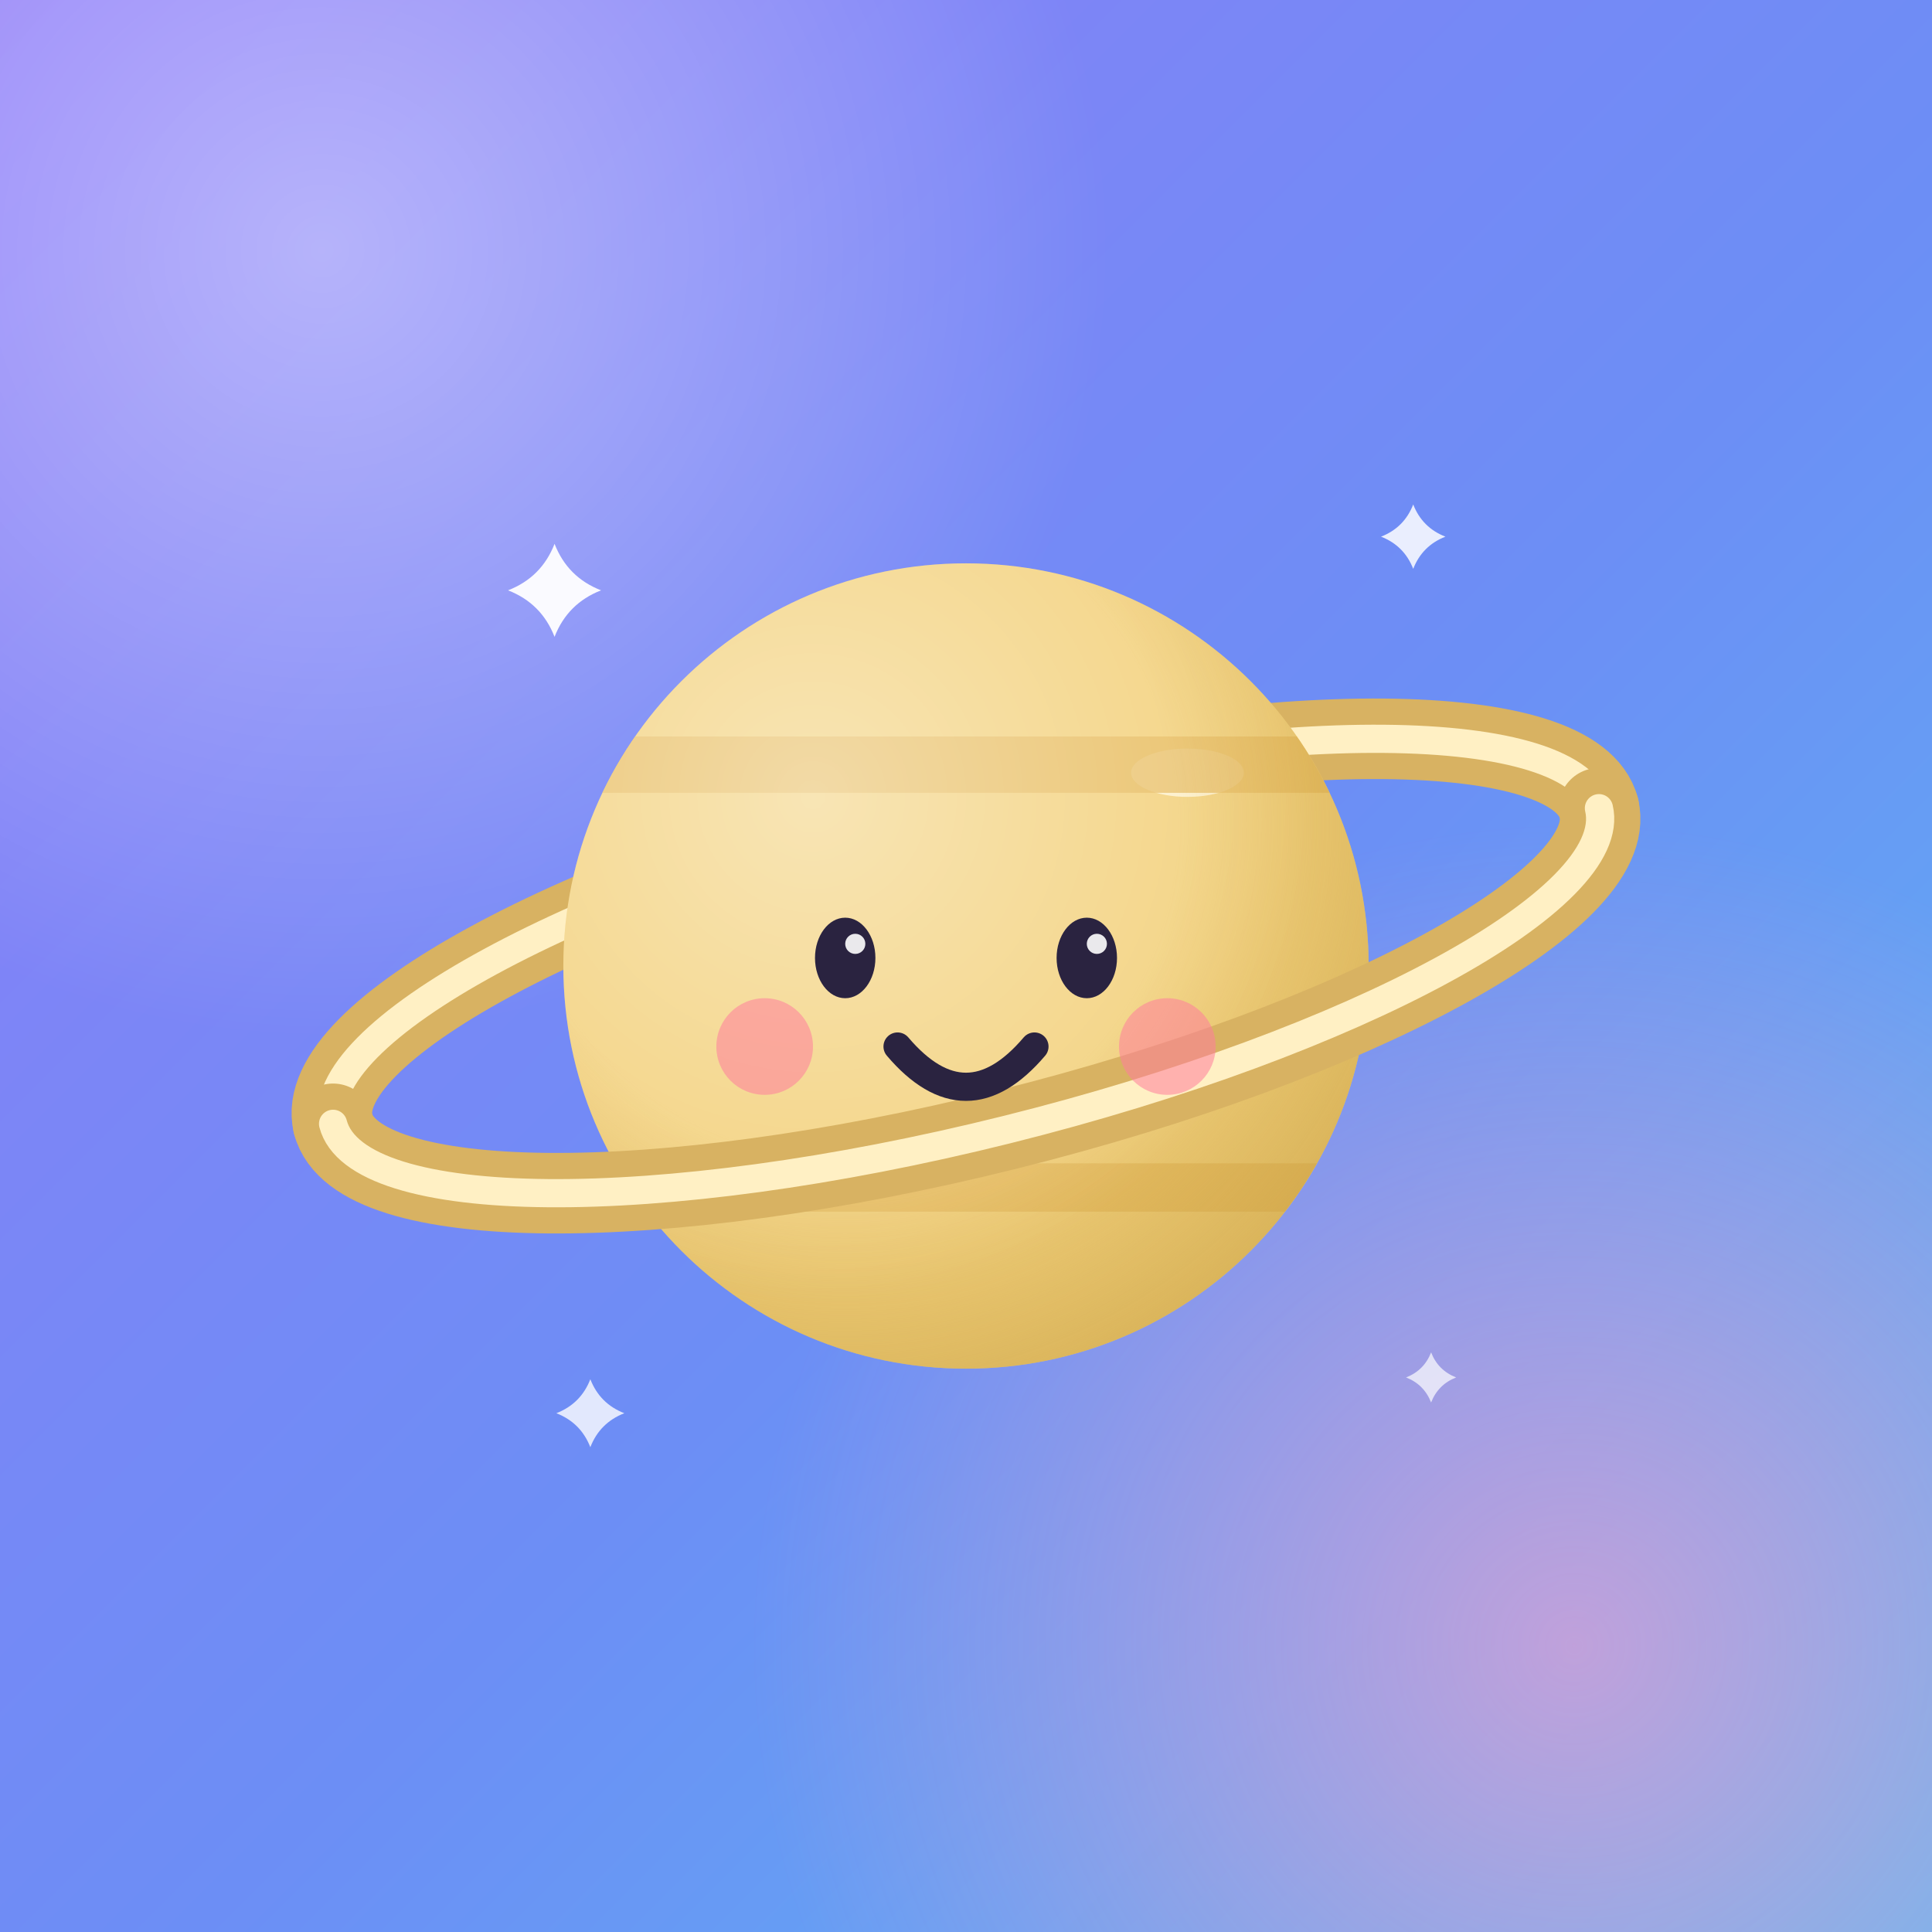
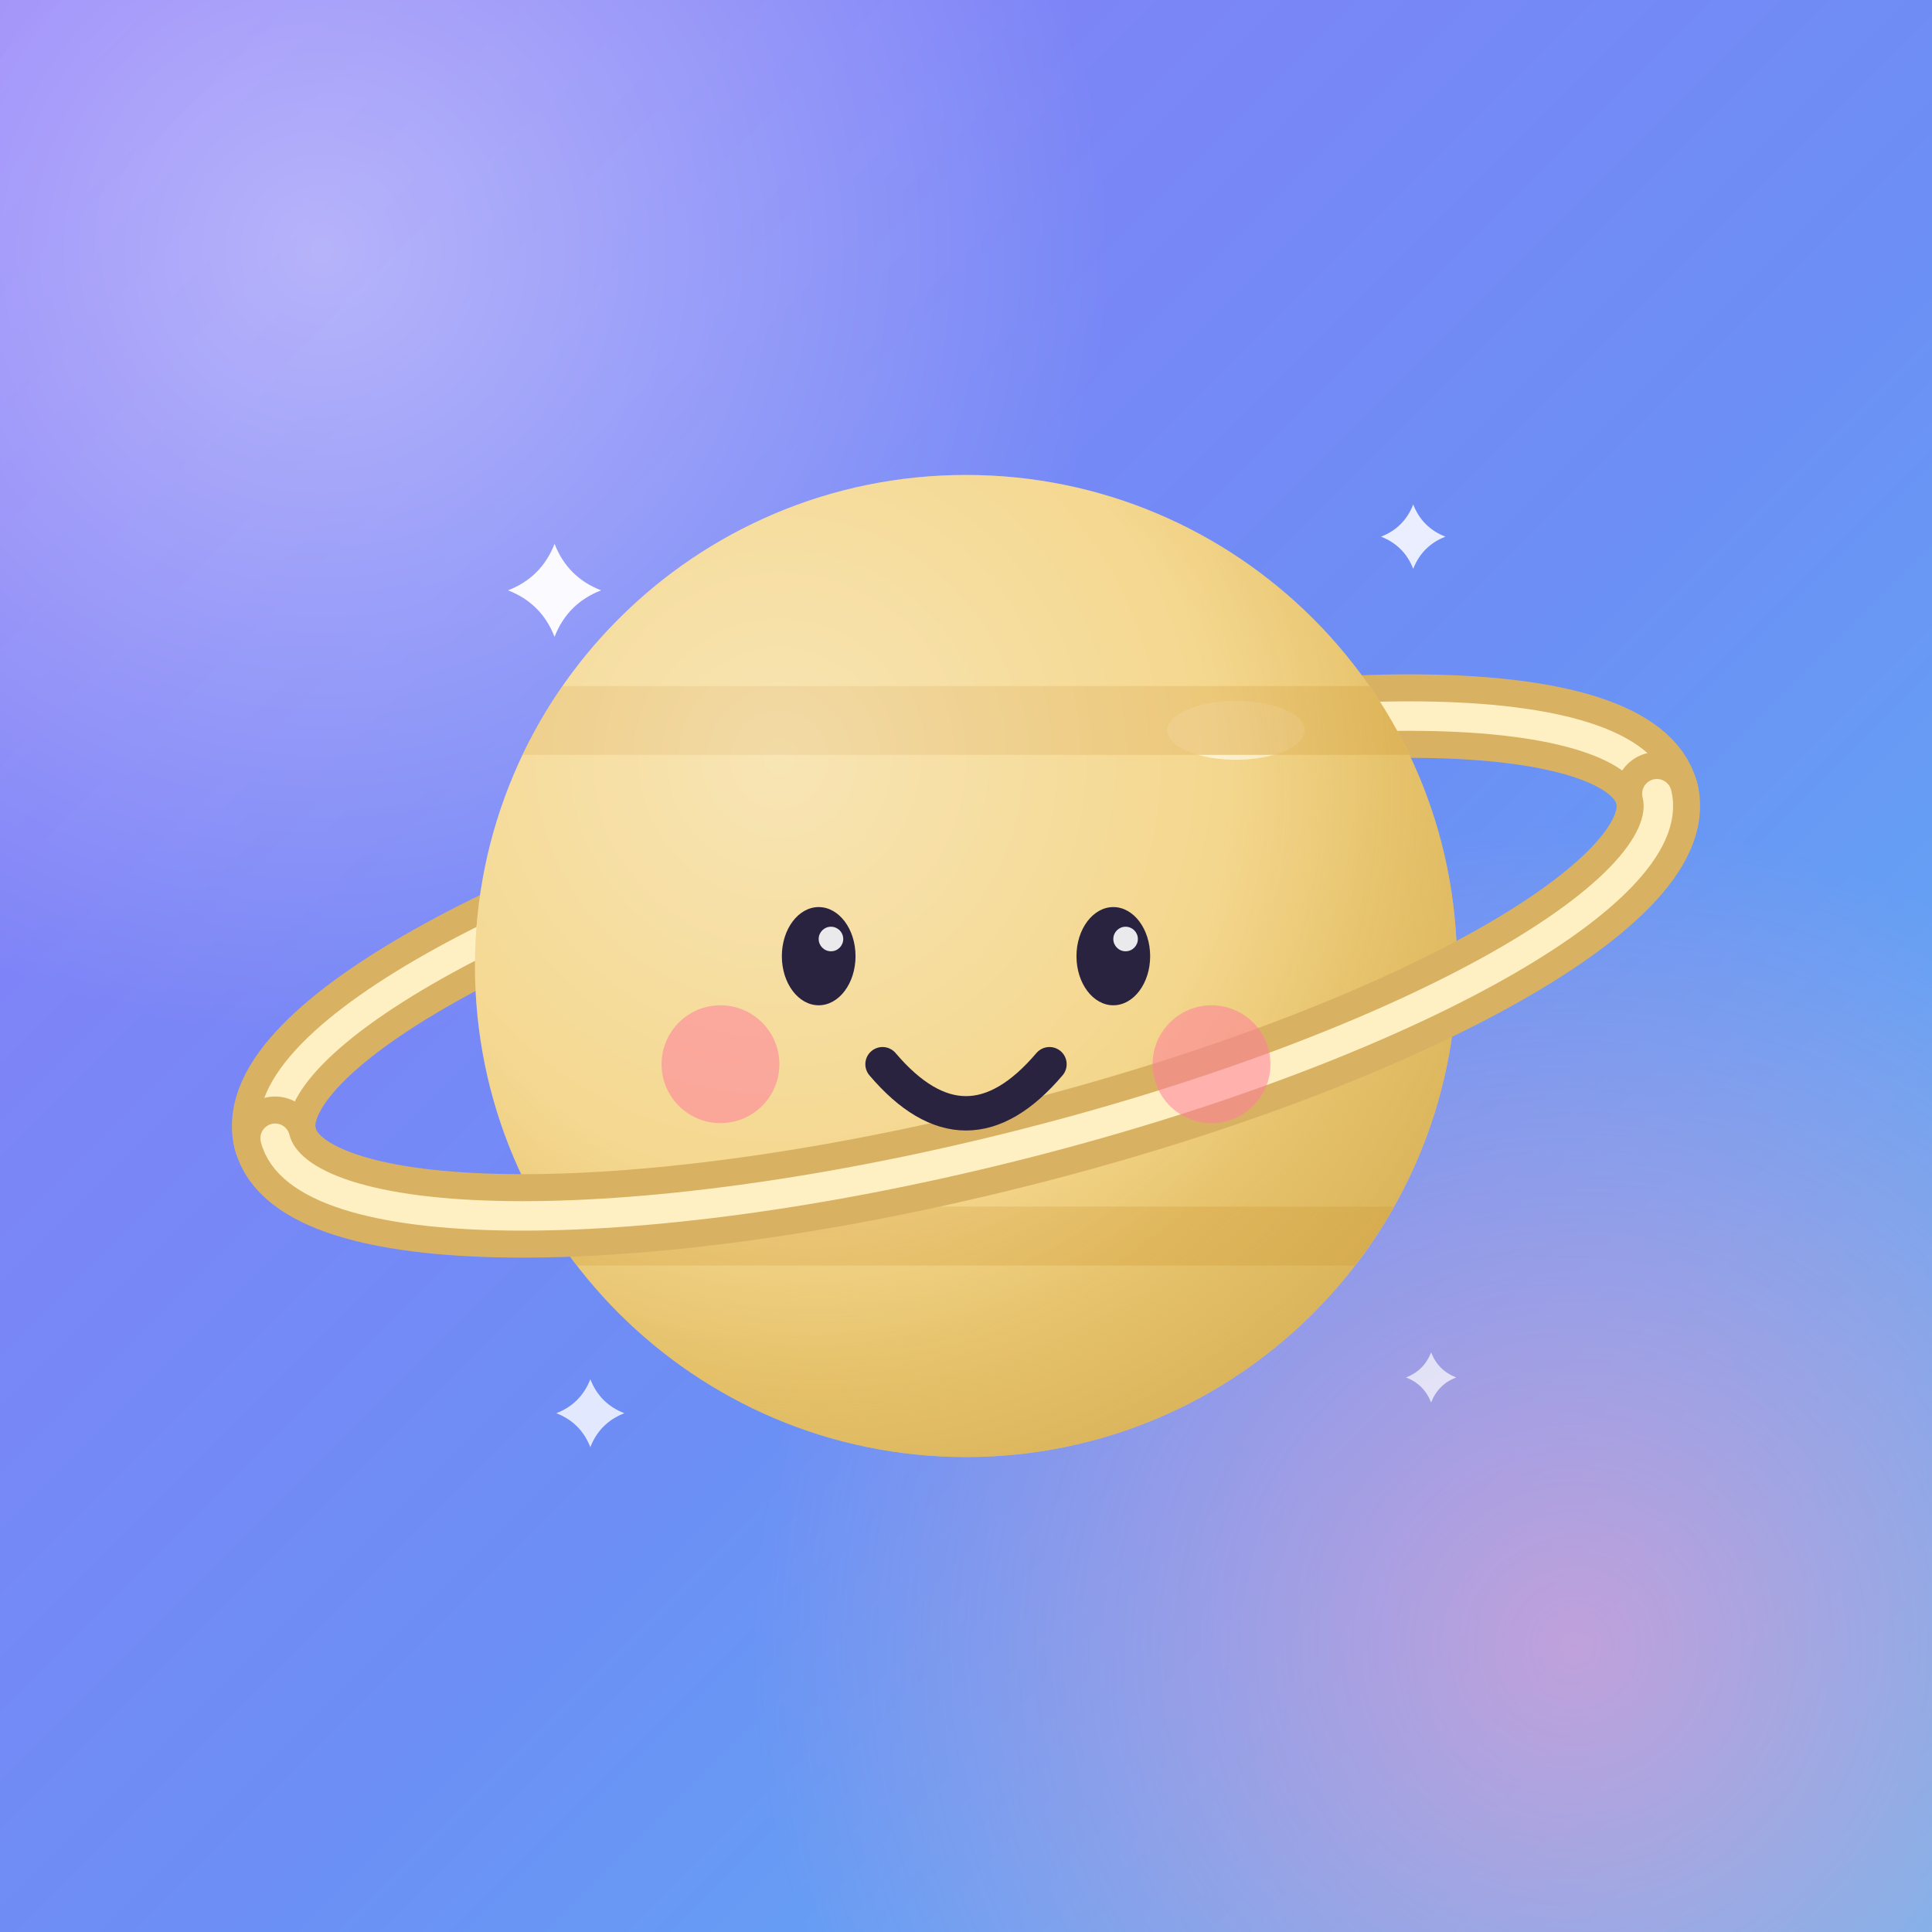
<svg xmlns="http://www.w3.org/2000/svg" viewBox="0 0 108 108">
  <defs>
    <linearGradient id="bg" x1="0" y1="0" x2="108" y2="108" gradientUnits="userSpaceOnUse">
      <stop offset="0" stop-color="#8E7CF8" />
      <stop offset=".55" stop-color="#6C8EF5" />
      <stop offset="1" stop-color="#5BB8F2" />
    </linearGradient>
    <radialGradient id="g1" cx="88" cy="92" r="46" gradientUnits="userSpaceOnUse">
      <stop offset="0" stop-color="#FF9CCB" stop-opacity=".6" />
      <stop offset="1" stop-color="#FF9CCB" stop-opacity="0" />
    </radialGradient>
    <radialGradient id="g2" cx="18" cy="14" r="44" gradientUnits="userSpaceOnUse">
      <stop offset="0" stop-color="#fff" stop-opacity=".4" />
      <stop offset="1" stop-color="#fff" stop-opacity="0" />
    </radialGradient>
  </defs>
  <rect width="108" height="108" fill="url(#bg)" />
  <rect width="108" height="108" fill="url(#g1)" />
  <rect width="108" height="108" fill="url(#g2)" />
  <path d="M31,30.4 Q31.728,32.272,33.6,33 Q31.728,33.728,31,35.6 Q30.272,33.728,28.4,33 Q30.272,32.272,31,30.4 Z" fill="#fff" fill-opacity="0.95" />
  <path d="M79,28.2 Q79.504,29.496,80.8,30 Q79.504,30.504,79,31.8 Q78.496,30.504,77.2,30 Q78.496,29.496,79,28.2 Z" fill="#fff" fill-opacity="0.85" />
  <path d="M33,77.1 Q33.532,78.468,34.9,79 Q33.532,79.532,33,80.9 Q32.468,79.532,31.1,79 Q32.468,78.468,33,77.1 Z" fill="#fff" fill-opacity="0.8" />
  <path d="M80,75.6 Q80.392,76.608,81.4,77 Q80.392,77.392,80,78.4 Q79.608,77.392,78.6,77 Q79.608,76.608,80,75.6 Z" fill="#fff" fill-opacity="0.7" />
  <g transform="translate(54 54) scale(1.22) translate(-54 -54)">
    <defs>
      <clipPath id="ic">
-         <path d="M35.55,54 A18.45,18.45 0 1,0 72.45,54 A18.45,18.45 0 1,0 35.55,54 Z" />
+         <path d="M31.5,54 A22.5,22.5 0 1,0 76.5,54 A22.5,22.5 0 1,0 31.5,54 Z" />
      </clipPath>
-       <radialGradient id="ih" gradientUnits="userSpaceOnUse" cx="46.989" cy="46.251" r="23.062">
+       <radialGradient id="ih" gradientUnits="userSpaceOnUse" cx="45.45" cy="44.55" r="28.125">
        <stop offset="0" stop-color="#fff" stop-opacity=".42" />
        <stop offset="1" stop-color="#fff" stop-opacity="0" />
      </radialGradient>
-       <radialGradient id="is" gradientUnits="userSpaceOnUse" cx="48.465" cy="47.543" r="27.675">
+       <radialGradient id="is" gradientUnits="userSpaceOnUse" cx="47.25" cy="46.125" r="33.75">
        <stop offset=".55" stop-color="#C49A3A" stop-opacity="0" />
        <stop offset="1" stop-color="#C49A3A" stop-opacity=".55" />
      </radialGradient>
    </defs>
-     <path d="M83.001,46.769 A29.889,7.749 -14 0,0 24.999,61.231" fill="none" stroke="#D8B262" stroke-opacity="1" stroke-width="3.69" stroke-linecap="round" />
-     <path d="M83.001,46.769 A29.889,7.749 -14 0,0 24.999,61.231" fill="none" stroke="#FFF0C4" stroke-opacity="1" stroke-width="1.292" stroke-linecap="round" />
+     <path d="M85.656,46.107 A32.625,8.55 -14 0,0 22.344,61.893" fill="none" stroke="#D8B262" stroke-opacity="1" stroke-width="3.825" stroke-linecap="round" />
+     <path d="M85.656,46.107 A32.625,8.55 -14 0,0 22.344,61.893" fill="none" stroke="#FFF0C4" stroke-opacity="1" stroke-width="1.35" stroke-linecap="round" />
    <g clip-path="url(#ic)">
-       <path d="M35.55,54 A18.45,18.45 0 1,0 72.45,54 A18.45,18.45 0 1,0 35.55,54 Z" fill="#F3D27F" />
-       <path d="M61.565,45.144 A2.583,1.107 0 1,0 66.731,45.144 A2.583,1.107 0 1,0 61.565,45.144 Z" fill="#FFF4D6" fill-opacity="0.85" />
-       <path d="M9.72,43.483 L98.28,43.483 L98.28,46.066 L9.72,46.066 Z" fill="#E6BC62" fill-opacity="0.8" />
-       <path d="M9.72,63.041 L98.28,63.041 L98.28,65.255 L9.72,65.255 Z" fill="#E6BC62" fill-opacity="0.8" />
-       <path d="M35.55,54 A18.45,18.45 0 1,0 72.45,54 A18.45,18.45 0 1,0 35.55,54 Z" fill="url(#is)" />
-       <path d="M35.55,54 A18.45,18.45 0 1,0 72.45,54 A18.45,18.45 0 1,0 35.55,54 Z" fill="url(#ih)" />
+       <path d="M31.5,54 A22.5,22.5 0 1,0 76.5,54 A22.5,22.5 0 1,0 31.5,54 Z" fill="#F3D27F" />
+       <path d="M63.225,43.2 A3.15,1.35 0 1,0 69.525,43.2 A3.15,1.35 0 1,0 63.225,43.2 Z" fill="#FFF4D6" fill-opacity="0.85" />
+       <path d="M0,41.175 L108,41.175 L108,44.325 L0,44.325 Z" fill="#E6BC62" fill-opacity="0.8" />
+       <path d="M0,65.025 L108,65.025 L108,67.725 L0,67.725 Z" fill="#E6BC62" fill-opacity="0.8" />
+       <path d="M31.5,54 A22.5,22.5 0 1,0 76.5,54 A22.5,22.5 0 1,0 31.5,54 Z" fill="url(#is)" />
+       <path d="M31.5,54 A22.5,22.5 0 1,0 76.5,54 A22.5,22.5 0 1,0 31.5,54 Z" fill="url(#ih)" />
    </g>
-     <path d="M83.001,46.769 A29.889,7.749 -14 0,1 24.999,61.231" fill="none" stroke="#D8B262" stroke-opacity="1" stroke-width="3.69" stroke-linecap="round" />
-     <path d="M83.001,46.769 A29.889,7.749 -14 0,1 24.999,61.231" fill="none" stroke="#FFF0C4" stroke-opacity="1" stroke-width="1.292" stroke-linecap="round" />
-     <path d="M47.081,53.631 A1.384,1.845 0 1,0 49.849,53.631 A1.384,1.845 0 1,0 47.081,53.631 Z" fill="#2A2340" />
-     <path d="M48.465,52.985 A0.461,0.461 0 1,0 49.388,52.985 A0.461,0.461 0 1,0 48.465,52.985 Z" fill="#fff" fill-opacity="0.9" />
-     <path d="M58.151,53.631 A1.384,1.845 0 1,0 60.919,53.631 A1.384,1.845 0 1,0 58.151,53.631 Z" fill="#2A2340" />
-     <path d="M59.535,52.985 A0.461,0.461 0 1,0 60.458,52.985 A0.461,0.461 0 1,0 59.535,52.985 Z" fill="#fff" fill-opacity="0.9" />
-     <path d="M42.561,57.69 A2.214,2.214 0 1,0 46.989,57.69 A2.214,2.214 0 1,0 42.561,57.69 Z" fill="#FF7E9D" fill-opacity="0.55" />
-     <path d="M61.011,57.69 A2.214,2.214 0 1,0 65.439,57.69 A2.214,2.214 0 1,0 61.011,57.69 Z" fill="#FF7E9D" fill-opacity="0.55" />
-     <path d="M50.864,57.69 Q54,61.38,57.136,57.69" fill="none" stroke="#2A2340" stroke-width="1.292" stroke-linecap="round" />
+     <path d="M85.656,46.107 A32.625,8.55 -14 0,1 22.344,61.893" fill="none" stroke="#D8B262" stroke-opacity="1" stroke-width="3.825" stroke-linecap="round" />
+     <path d="M85.656,46.107 A32.625,8.55 -14 0,1 22.344,61.893" fill="none" stroke="#FFF0C4" stroke-opacity="1" stroke-width="1.35" stroke-linecap="round" />
+     <path d="M45.562,53.55 A1.688,2.25 0 1,0 48.938,53.55 A1.688,2.25 0 1,0 45.562,53.55 Z" fill="#2A2340" />
+     <path d="M47.25,52.763 A0.562,0.562 0 1,0 48.375,52.763 A0.562,0.562 0 1,0 47.25,52.763 Z" fill="#fff" fill-opacity="0.9" />
+     <path d="M59.062,53.55 A1.688,2.25 0 1,0 62.438,53.55 A1.688,2.25 0 1,0 59.062,53.55 Z" fill="#2A2340" />
+     <path d="M60.75,52.763 A0.562,0.562 0 1,0 61.875,52.763 A0.562,0.562 0 1,0 60.75,52.763 Z" fill="#fff" fill-opacity="0.9" />
+     <path d="M40.05,58.5 A2.7,2.7 0 1,0 45.45,58.5 A2.7,2.7 0 1,0 40.05,58.5 Z" fill="#FF7E9D" fill-opacity="0.55" />
+     <path d="M62.55,58.5 A2.7,2.7 0 1,0 67.95,58.5 A2.7,2.7 0 1,0 62.55,58.5 Z" fill="#FF7E9D" fill-opacity="0.55" />
+     <path d="M50.175,58.5 Q54,63,57.825,58.5" fill="none" stroke="#2A2340" stroke-width="1.575" stroke-linecap="round" />
  </g>
</svg>
